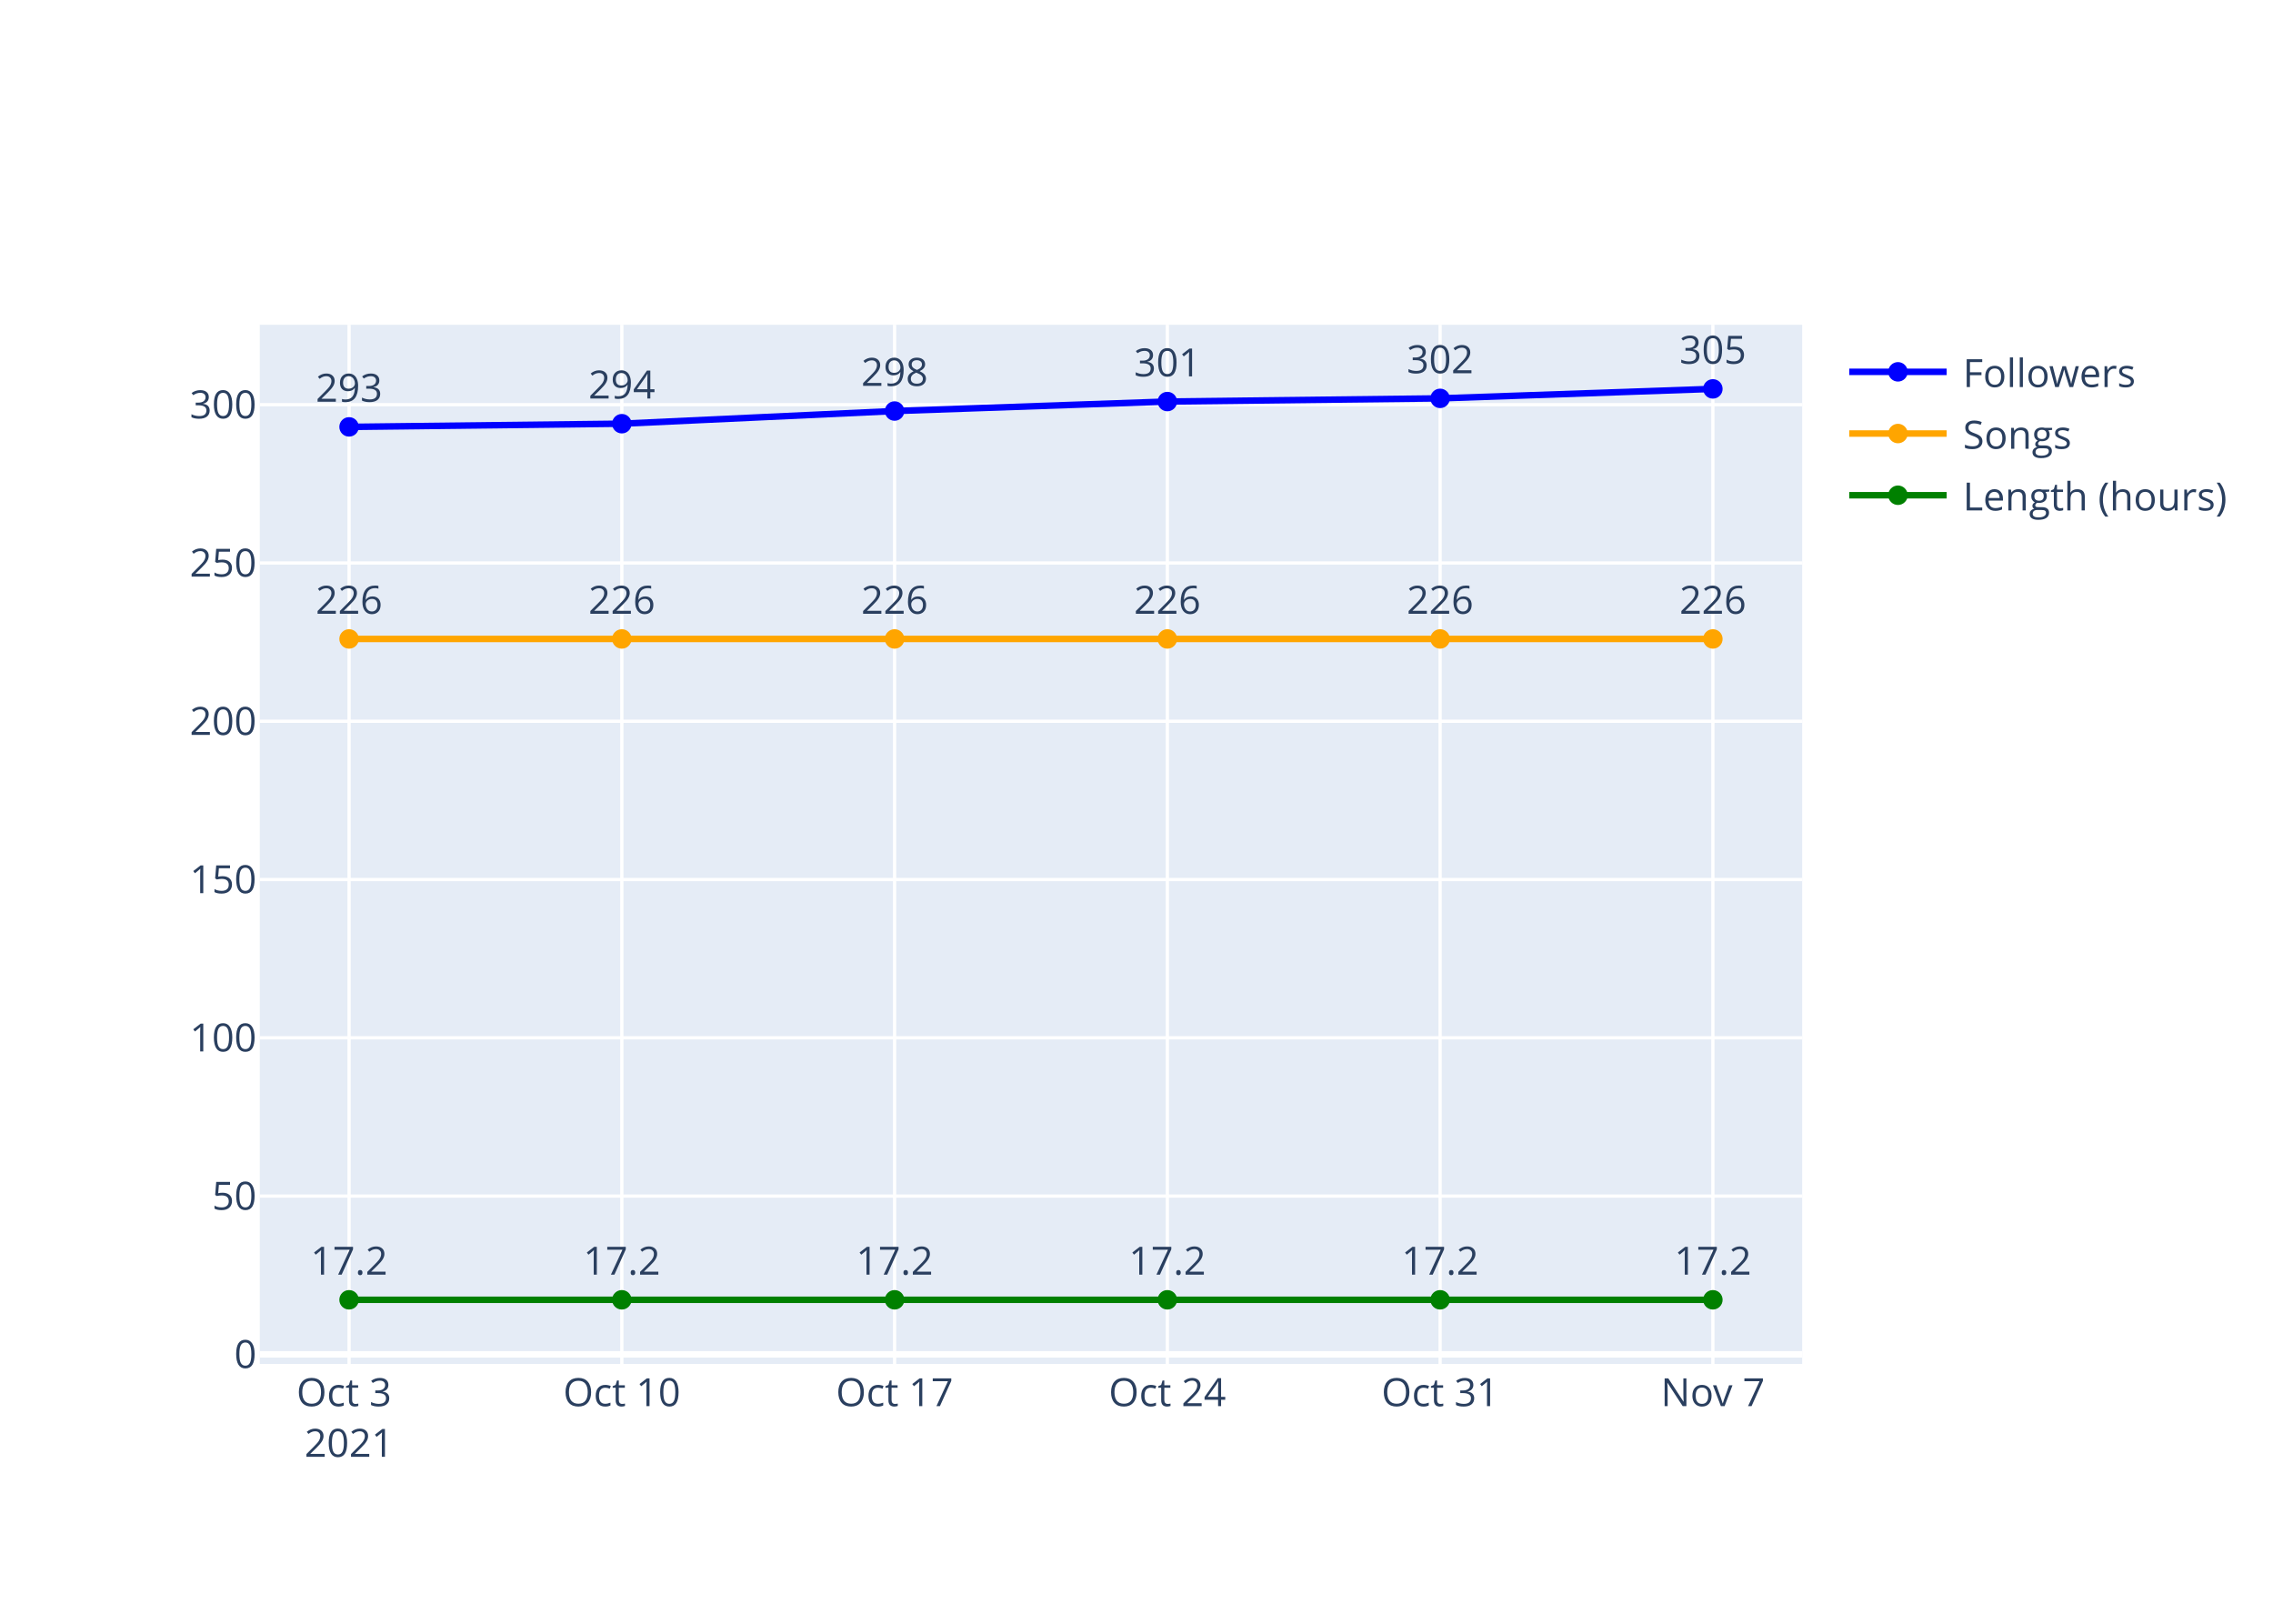
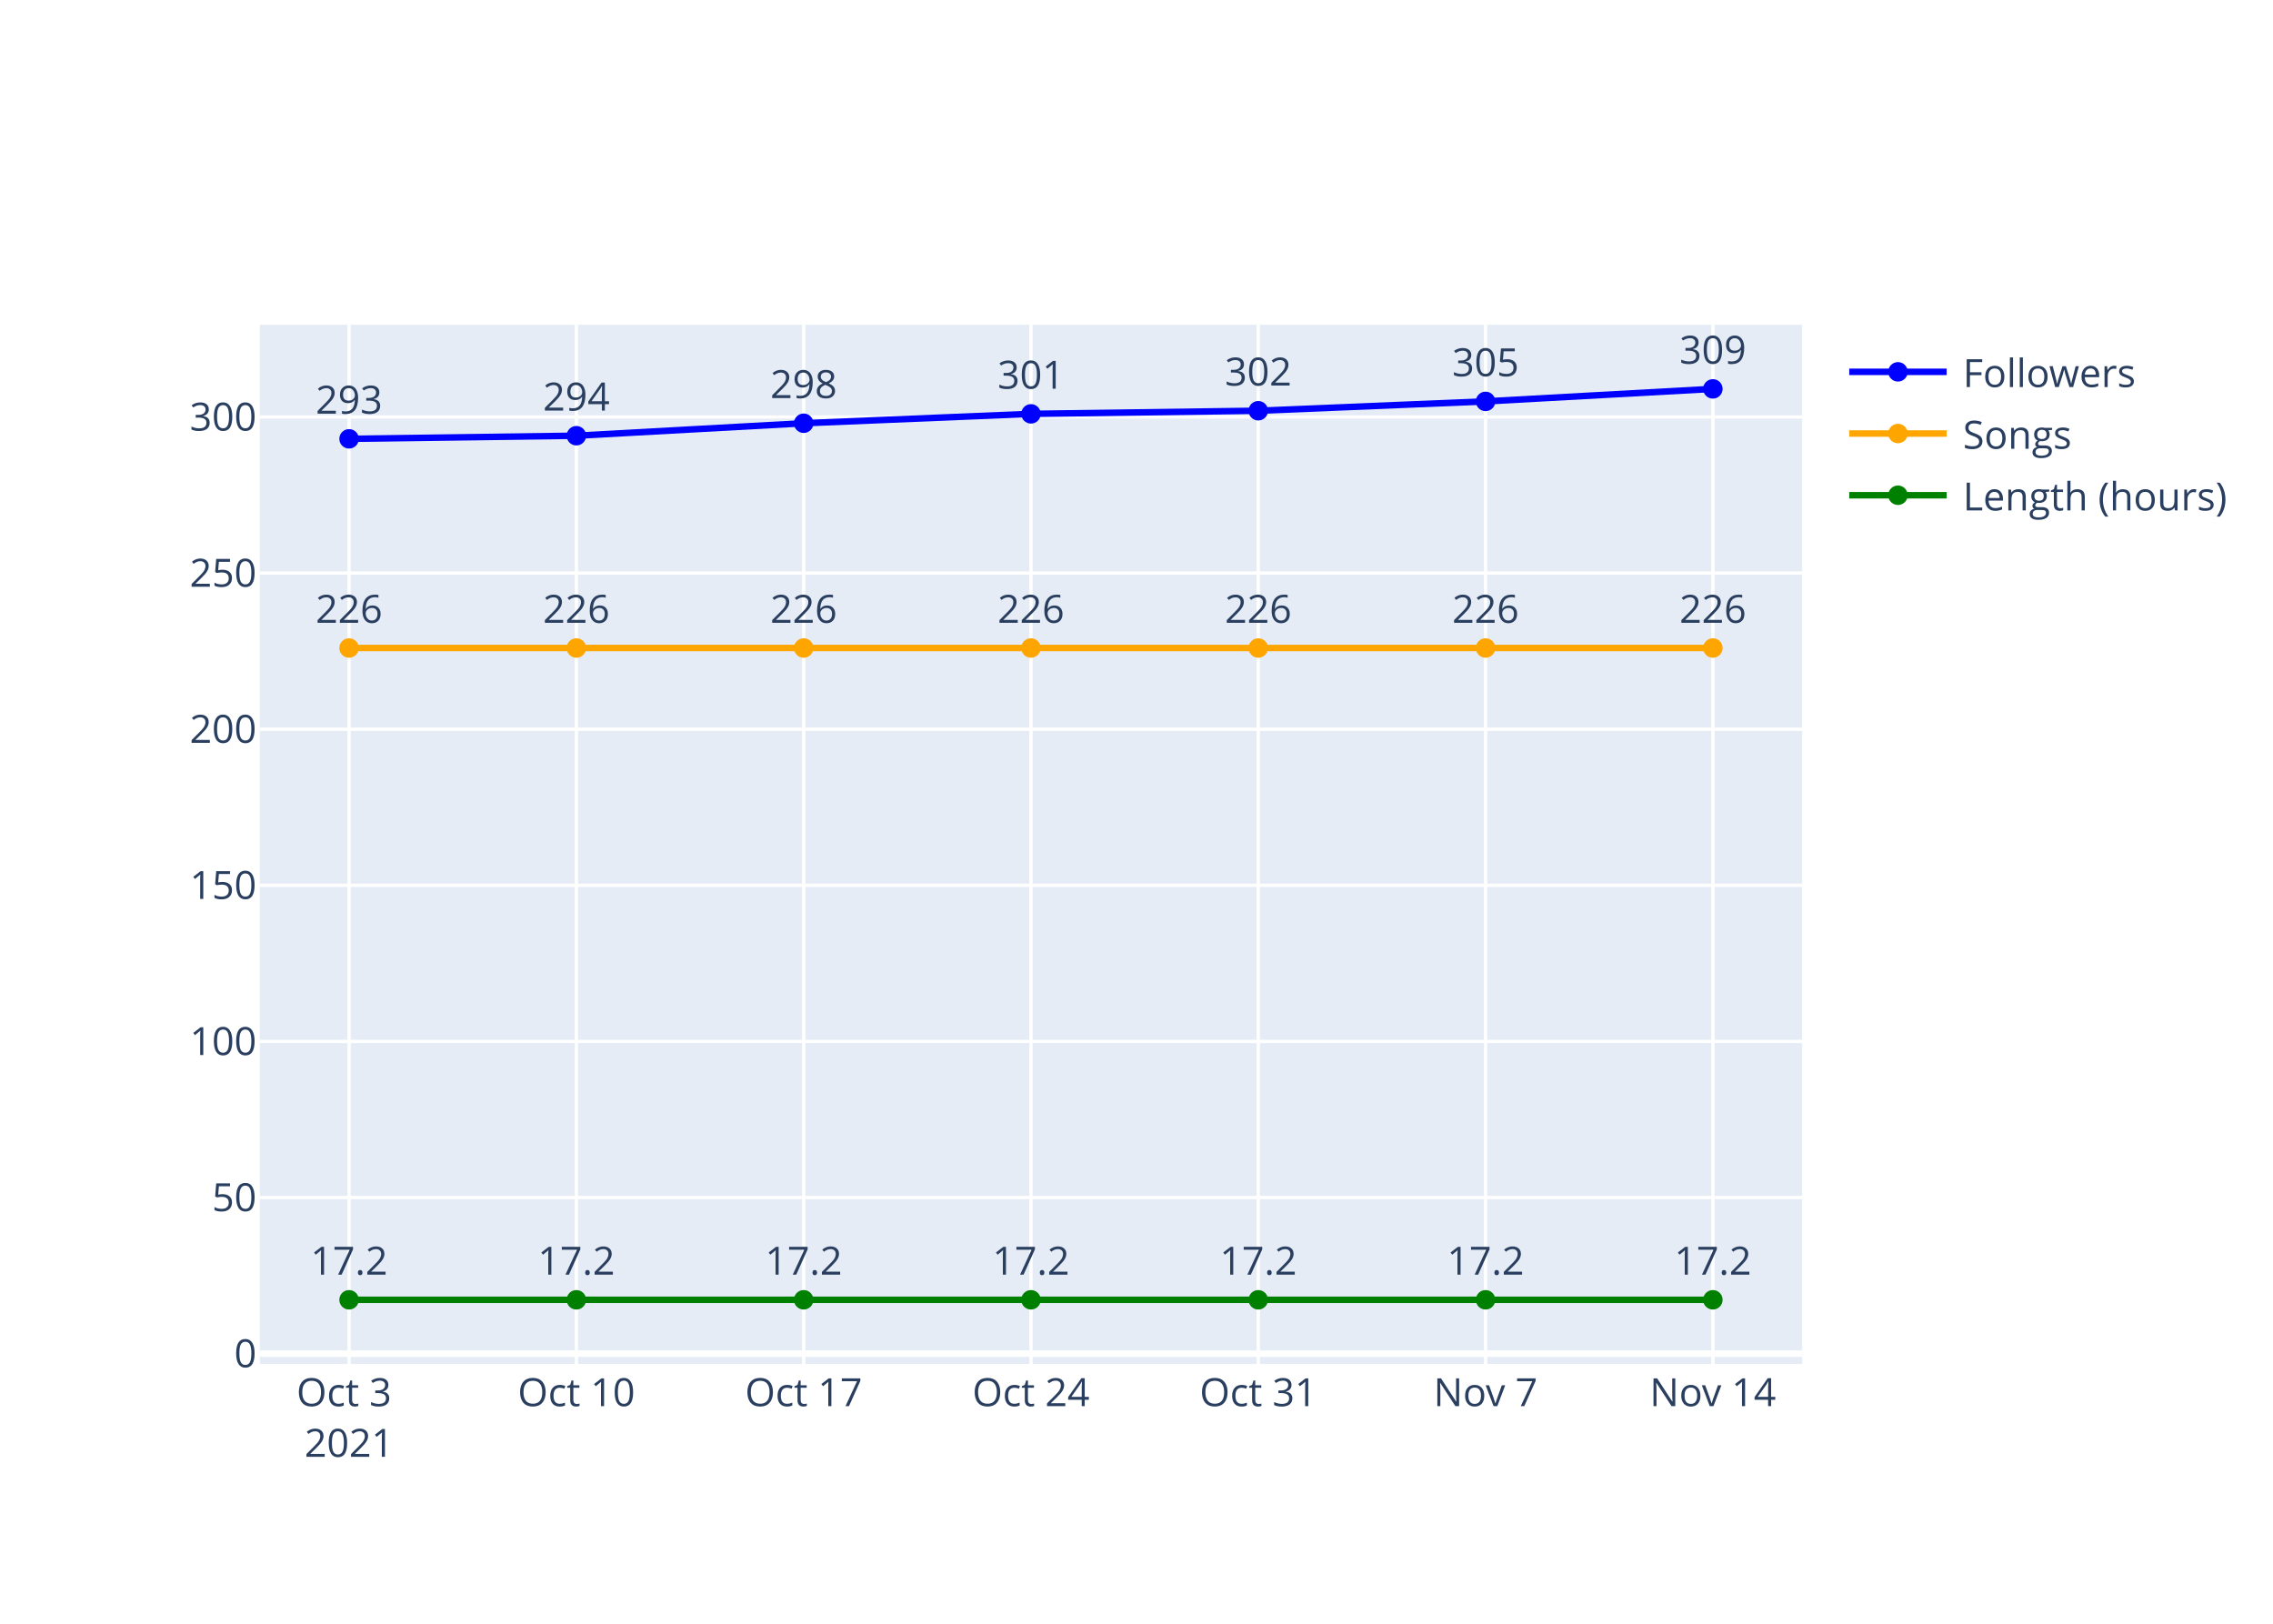
<svg xmlns="http://www.w3.org/2000/svg" class="main-svg" width="700" height="500" style="" viewBox="0 0 700 500">
  <rect x="0" y="0" width="700" height="500" style="fill: rgb(255, 255, 255); fill-opacity: 1;" />
-   <defs id="defs-e2731c">
+   <defs id="defs-fd4bab">
    <g class="clips">
-       <clipPath id="clipe2731cxyplot" class="plotclip">
+       <clipPath id="clipfd4babxyplot" class="plotclip">
        <rect width="475" height="320" />
      </clipPath>
-       <clipPath class="axesclip" id="clipe2731cx">
+       <clipPath class="axesclip" id="clipfd4babx">
        <rect x="80" y="0" width="475" height="500" />
      </clipPath>
-       <clipPath class="axesclip" id="clipe2731cy">
+       <clipPath class="axesclip" id="clipfd4baby">
        <rect x="0" y="100" width="700" height="320" />
      </clipPath>
-       <clipPath class="axesclip" id="clipe2731cxy">
+       <clipPath class="axesclip" id="clipfd4babxy">
        <rect x="80" y="100" width="475" height="320" />
      </clipPath>
    </g>
    <g class="gradients" />
    <g class="patterns" />
  </defs>
  <g class="bglayer">
    <rect class="bg" x="80" y="100" width="475" height="320" style="fill: rgb(229, 236, 246); fill-opacity: 1; stroke-width: 0;" />
  </g>
  <g class="layer-below">
    <g class="imagelayer" />
    <g class="shapelayer" />
  </g>
  <g class="cartesianlayer">
    <g class="subplot xy">
      <g class="layer-subplot">
        <g class="shapelayer" />
        <g class="imagelayer" />
      </g>
      <g class="gridlayer">
        <g class="x">
          <path class="xgrid crisp" transform="translate(107.5,0)" d="M0,100v320" style="stroke: rgb(255, 255, 255); stroke-opacity: 1; stroke-width: 1px;" />
-           <path class="xgrid crisp" transform="translate(191.5,0)" d="M0,100v320" style="stroke: rgb(255, 255, 255); stroke-opacity: 1; stroke-width: 1px;" />
-           <path class="xgrid crisp" transform="translate(275.5,0)" d="M0,100v320" style="stroke: rgb(255, 255, 255); stroke-opacity: 1; stroke-width: 1px;" />
-           <path class="xgrid crisp" transform="translate(359.5,0)" d="M0,100v320" style="stroke: rgb(255, 255, 255); stroke-opacity: 1; stroke-width: 1px;" />
-           <path class="xgrid crisp" transform="translate(443.5,0)" d="M0,100v320" style="stroke: rgb(255, 255, 255); stroke-opacity: 1; stroke-width: 1px;" />
+           <path class="xgrid crisp" transform="translate(177.5,0)" d="M0,100v320" style="stroke: rgb(255, 255, 255); stroke-opacity: 1; stroke-width: 1px;" />
+           <path class="xgrid crisp" transform="translate(247.5,0)" d="M0,100v320" style="stroke: rgb(255, 255, 255); stroke-opacity: 1; stroke-width: 1px;" />
+           <path class="xgrid crisp" transform="translate(317.5,0)" d="M0,100v320" style="stroke: rgb(255, 255, 255); stroke-opacity: 1; stroke-width: 1px;" />
+           <path class="xgrid crisp" transform="translate(387.5,0)" d="M0,100v320" style="stroke: rgb(255, 255, 255); stroke-opacity: 1; stroke-width: 1px;" />
+           <path class="xgrid crisp" transform="translate(457.5,0)" d="M0,100v320" style="stroke: rgb(255, 255, 255); stroke-opacity: 1; stroke-width: 1px;" />
          <path class="xgrid crisp" transform="translate(527.5,0)" d="M0,100v320" style="stroke: rgb(255, 255, 255); stroke-opacity: 1; stroke-width: 1px;" />
        </g>
        <g class="y">
-           <path class="ygrid crisp" transform="translate(0,368.31)" d="M80,0h475" style="stroke: rgb(255, 255, 255); stroke-opacity: 1; stroke-width: 1px;" />
-           <path class="ygrid crisp" transform="translate(0,319.57)" d="M80,0h475" style="stroke: rgb(255, 255, 255); stroke-opacity: 1; stroke-width: 1px;" />
-           <path class="ygrid crisp" transform="translate(0,270.84)" d="M80,0h475" style="stroke: rgb(255, 255, 255); stroke-opacity: 1; stroke-width: 1px;" />
-           <path class="ygrid crisp" transform="translate(0,222.1)" d="M80,0h475" style="stroke: rgb(255, 255, 255); stroke-opacity: 1; stroke-width: 1px;" />
-           <path class="ygrid crisp" transform="translate(0,173.36)" d="M80,0h475" style="stroke: rgb(255, 255, 255); stroke-opacity: 1; stroke-width: 1px;" />
-           <path class="ygrid crisp" transform="translate(0,124.62)" d="M80,0h475" style="stroke: rgb(255, 255, 255); stroke-opacity: 1; stroke-width: 1px;" />
+           <path class="ygrid crisp" transform="translate(0,368.75)" d="M80,0h475" style="stroke: rgb(255, 255, 255); stroke-opacity: 1; stroke-width: 1px;" />
+           <path class="ygrid crisp" transform="translate(0,320.68)" d="M80,0h475" style="stroke: rgb(255, 255, 255); stroke-opacity: 1; stroke-width: 1px;" />
+           <path class="ygrid crisp" transform="translate(0,272.61)" d="M80,0h475" style="stroke: rgb(255, 255, 255); stroke-opacity: 1; stroke-width: 1px;" />
+           <path class="ygrid crisp" transform="translate(0,224.54)" d="M80,0h475" style="stroke: rgb(255, 255, 255); stroke-opacity: 1; stroke-width: 1px;" />
+           <path class="ygrid crisp" transform="translate(0,176.47)" d="M80,0h475" style="stroke: rgb(255, 255, 255); stroke-opacity: 1; stroke-width: 1px;" />
+           <path class="ygrid crisp" transform="translate(0,128.4)" d="M80,0h475" style="stroke: rgb(255, 255, 255); stroke-opacity: 1; stroke-width: 1px;" />
        </g>
      </g>
      <g class="zerolinelayer">
-         <path class="yzl zl crisp" transform="translate(0,417.05)" d="M80,0h475" style="stroke: rgb(255, 255, 255); stroke-opacity: 1; stroke-width: 2px;" />
+         <path class="yzl zl crisp" transform="translate(0,416.82)" d="M80,0h475" style="stroke: rgb(255, 255, 255); stroke-opacity: 1; stroke-width: 2px;" />
      </g>
      <path class="xlines-below" />
      <path class="ylines-below" />
      <g class="overlines-below" />
      <g class="xaxislayer-below" />
      <g class="yaxislayer-below" />
      <g class="overaxes-below" />
-       <g class="plot" transform="translate(80,100)" clip-path="url(#clipe2731cxyplot)">
+       <g class="plot" transform="translate(80,100)" clip-path="url(#clipfd4babxyplot)">
        <g class="scatterlayer mlayer">
-           <g class="trace scatter tracef70f42" style="stroke-miterlimit: 2; opacity: 1;">
+           <g class="trace scatter trace3082fa" style="stroke-miterlimit: 2; opacity: 1;">
            <g class="fills" />
            <g class="errorbars" />
            <g class="lines">
-               <path class="js-line" d="M27.5,31.45L111.5,30.47L195.5,26.57L279.5,23.65L363.5,22.67L447.5,19.75" style="vector-effect: non-scaling-stroke; fill: none; stroke: rgb(0, 0, 255); stroke-opacity: 1; stroke-width: 2px; opacity: 1;" />
+               <path class="js-line" d="M27.5,35.13L97.5,34.17L167.5,30.33L237.5,27.44L307.5,26.48L377.5,23.6L447.5,19.75" style="vector-effect: non-scaling-stroke; fill: none; stroke: rgb(0, 0, 255); stroke-opacity: 1; stroke-width: 2px; opacity: 1;" />
            </g>
            <g class="points">
-               <path class="point" transform="translate(27.5,31.45)" d="M3,0A3,3 0 1,1 0,-3A3,3 0 0,1 3,0Z" style="opacity: 1; stroke-width: 0px; fill: rgb(0, 0, 255); fill-opacity: 1;" />
-               <path class="point" transform="translate(111.5,30.47)" d="M3,0A3,3 0 1,1 0,-3A3,3 0 0,1 3,0Z" style="opacity: 1; stroke-width: 0px; fill: rgb(0, 0, 255); fill-opacity: 1;" />
-               <path class="point" transform="translate(195.5,26.57)" d="M3,0A3,3 0 1,1 0,-3A3,3 0 0,1 3,0Z" style="opacity: 1; stroke-width: 0px; fill: rgb(0, 0, 255); fill-opacity: 1;" />
-               <path class="point" transform="translate(279.5,23.65)" d="M3,0A3,3 0 1,1 0,-3A3,3 0 0,1 3,0Z" style="opacity: 1; stroke-width: 0px; fill: rgb(0, 0, 255); fill-opacity: 1;" />
-               <path class="point" transform="translate(363.5,22.67)" d="M3,0A3,3 0 1,1 0,-3A3,3 0 0,1 3,0Z" style="opacity: 1; stroke-width: 0px; fill: rgb(0, 0, 255); fill-opacity: 1;" />
+               <path class="point" transform="translate(27.5,35.13)" d="M3,0A3,3 0 1,1 0,-3A3,3 0 0,1 3,0Z" style="opacity: 1; stroke-width: 0px; fill: rgb(0, 0, 255); fill-opacity: 1;" />
+               <path class="point" transform="translate(97.5,34.17)" d="M3,0A3,3 0 1,1 0,-3A3,3 0 0,1 3,0Z" style="opacity: 1; stroke-width: 0px; fill: rgb(0, 0, 255); fill-opacity: 1;" />
+               <path class="point" transform="translate(167.5,30.33)" d="M3,0A3,3 0 1,1 0,-3A3,3 0 0,1 3,0Z" style="opacity: 1; stroke-width: 0px; fill: rgb(0, 0, 255); fill-opacity: 1;" />
+               <path class="point" transform="translate(237.5,27.44)" d="M3,0A3,3 0 1,1 0,-3A3,3 0 0,1 3,0Z" style="opacity: 1; stroke-width: 0px; fill: rgb(0, 0, 255); fill-opacity: 1;" />
+               <path class="point" transform="translate(307.5,26.48)" d="M3,0A3,3 0 1,1 0,-3A3,3 0 0,1 3,0Z" style="opacity: 1; stroke-width: 0px; fill: rgb(0, 0, 255); fill-opacity: 1;" />
+               <path class="point" transform="translate(377.5,23.6)" d="M3,0A3,3 0 1,1 0,-3A3,3 0 0,1 3,0Z" style="opacity: 1; stroke-width: 0px; fill: rgb(0, 0, 255); fill-opacity: 1;" />
              <path class="point" transform="translate(447.5,19.75)" d="M3,0A3,3 0 1,1 0,-3A3,3 0 0,1 3,0Z" style="opacity: 1; stroke-width: 0px; fill: rgb(0, 0, 255); fill-opacity: 1;" />
            </g>
            <g class="text">
              <g class="textpoint" transform="translate(0,-7.75)">
-                 <text x="27.5" y="31.45" text-anchor="middle" style="font-family: 'Open Sans', verdana, arial, sans-serif; font-size: 12px; fill: rgb(42, 63, 95); fill-opacity: 1; white-space: pre;">293</text>
-               </g>
-               <g class="textpoint" transform="translate(0,-7.75)">
-                 <text x="111.5" y="30.47" text-anchor="middle" style="font-family: 'Open Sans', verdana, arial, sans-serif; font-size: 12px; fill: rgb(42, 63, 95); fill-opacity: 1; white-space: pre;">294</text>
-               </g>
-               <g class="textpoint" transform="translate(0,-7.75)">
-                 <text x="195.5" y="26.57" text-anchor="middle" style="font-family: 'Open Sans', verdana, arial, sans-serif; font-size: 12px; fill: rgb(42, 63, 95); fill-opacity: 1; white-space: pre;">298</text>
-               </g>
-               <g class="textpoint" transform="translate(0,-7.75)">
-                 <text x="279.5" y="23.65" text-anchor="middle" style="font-family: 'Open Sans', verdana, arial, sans-serif; font-size: 12px; fill: rgb(42, 63, 95); fill-opacity: 1; white-space: pre;">301</text>
-               </g>
-               <g class="textpoint" transform="translate(0,-7.75)">
-                 <text x="363.5" y="22.67" text-anchor="middle" style="font-family: 'Open Sans', verdana, arial, sans-serif; font-size: 12px; fill: rgb(42, 63, 95); fill-opacity: 1; white-space: pre;">302</text>
-               </g>
-               <g class="textpoint" transform="translate(0,-7.75)">
-                 <text x="447.5" y="19.75" text-anchor="middle" style="font-family: 'Open Sans', verdana, arial, sans-serif; font-size: 12px; fill: rgb(42, 63, 95); fill-opacity: 1; white-space: pre;">305</text>
-               </g>
-             </g>
-           </g>
-           <g class="trace scatter trace616b35" style="stroke-miterlimit: 2; opacity: 1;">
+                 <text x="27.5" y="35.13" text-anchor="middle" style="font-family: 'Open Sans', verdana, arial, sans-serif; font-size: 12px; fill: rgb(42, 63, 95); fill-opacity: 1; white-space: pre;">293</text>
+               </g>
+               <g class="textpoint" transform="translate(0,-7.75)">
+                 <text x="97.5" y="34.17" text-anchor="middle" style="font-family: 'Open Sans', verdana, arial, sans-serif; font-size: 12px; fill: rgb(42, 63, 95); fill-opacity: 1; white-space: pre;">294</text>
+               </g>
+               <g class="textpoint" transform="translate(0,-7.75)">
+                 <text x="167.5" y="30.33" text-anchor="middle" style="font-family: 'Open Sans', verdana, arial, sans-serif; font-size: 12px; fill: rgb(42, 63, 95); fill-opacity: 1; white-space: pre;">298</text>
+               </g>
+               <g class="textpoint" transform="translate(0,-7.75)">
+                 <text x="237.5" y="27.44" text-anchor="middle" style="font-family: 'Open Sans', verdana, arial, sans-serif; font-size: 12px; fill: rgb(42, 63, 95); fill-opacity: 1; white-space: pre;">301</text>
+               </g>
+               <g class="textpoint" transform="translate(0,-7.75)">
+                 <text x="307.5" y="26.48" text-anchor="middle" style="font-family: 'Open Sans', verdana, arial, sans-serif; font-size: 12px; fill: rgb(42, 63, 95); fill-opacity: 1; white-space: pre;">302</text>
+               </g>
+               <g class="textpoint" transform="translate(0,-7.75)">
+                 <text x="377.5" y="23.6" text-anchor="middle" style="font-family: 'Open Sans', verdana, arial, sans-serif; font-size: 12px; fill: rgb(42, 63, 95); fill-opacity: 1; white-space: pre;">305</text>
+               </g>
+               <g class="textpoint" transform="translate(0,-7.75)">
+                 <text x="447.5" y="19.75" text-anchor="middle" style="font-family: 'Open Sans', verdana, arial, sans-serif; font-size: 12px; fill: rgb(42, 63, 95); fill-opacity: 1; white-space: pre;">309</text>
+               </g>
+             </g>
+           </g>
+           <g class="trace scatter trace157799" style="stroke-miterlimit: 2; opacity: 1;">
            <g class="fills" />
            <g class="errorbars" />
            <g class="lines">
-               <path class="js-line" d="M27.5,96.75L447.5,96.75" style="vector-effect: non-scaling-stroke; fill: none; stroke: rgb(255, 165, 0); stroke-opacity: 1; stroke-width: 2px; opacity: 1;" />
+               <path class="js-line" d="M27.5,99.54L447.5,99.54" style="vector-effect: non-scaling-stroke; fill: none; stroke: rgb(255, 165, 0); stroke-opacity: 1; stroke-width: 2px; opacity: 1;" />
            </g>
            <g class="points">
-               <path class="point" transform="translate(27.5,96.75)" d="M3,0A3,3 0 1,1 0,-3A3,3 0 0,1 3,0Z" style="opacity: 1; stroke-width: 0px; fill: rgb(255, 165, 0); fill-opacity: 1;" />
-               <path class="point" transform="translate(111.5,96.75)" d="M3,0A3,3 0 1,1 0,-3A3,3 0 0,1 3,0Z" style="opacity: 1; stroke-width: 0px; fill: rgb(255, 165, 0); fill-opacity: 1;" />
-               <path class="point" transform="translate(195.5,96.75)" d="M3,0A3,3 0 1,1 0,-3A3,3 0 0,1 3,0Z" style="opacity: 1; stroke-width: 0px; fill: rgb(255, 165, 0); fill-opacity: 1;" />
-               <path class="point" transform="translate(279.5,96.75)" d="M3,0A3,3 0 1,1 0,-3A3,3 0 0,1 3,0Z" style="opacity: 1; stroke-width: 0px; fill: rgb(255, 165, 0); fill-opacity: 1;" />
-               <path class="point" transform="translate(363.5,96.75)" d="M3,0A3,3 0 1,1 0,-3A3,3 0 0,1 3,0Z" style="opacity: 1; stroke-width: 0px; fill: rgb(255, 165, 0); fill-opacity: 1;" />
-               <path class="point" transform="translate(447.5,96.75)" d="M3,0A3,3 0 1,1 0,-3A3,3 0 0,1 3,0Z" style="opacity: 1; stroke-width: 0px; fill: rgb(255, 165, 0); fill-opacity: 1;" />
+               <path class="point" transform="translate(27.5,99.54)" d="M3,0A3,3 0 1,1 0,-3A3,3 0 0,1 3,0Z" style="opacity: 1; stroke-width: 0px; fill: rgb(255, 165, 0); fill-opacity: 1;" />
+               <path class="point" transform="translate(97.5,99.54)" d="M3,0A3,3 0 1,1 0,-3A3,3 0 0,1 3,0Z" style="opacity: 1; stroke-width: 0px; fill: rgb(255, 165, 0); fill-opacity: 1;" />
+               <path class="point" transform="translate(167.5,99.54)" d="M3,0A3,3 0 1,1 0,-3A3,3 0 0,1 3,0Z" style="opacity: 1; stroke-width: 0px; fill: rgb(255, 165, 0); fill-opacity: 1;" />
+               <path class="point" transform="translate(237.5,99.54)" d="M3,0A3,3 0 1,1 0,-3A3,3 0 0,1 3,0Z" style="opacity: 1; stroke-width: 0px; fill: rgb(255, 165, 0); fill-opacity: 1;" />
+               <path class="point" transform="translate(307.5,99.54)" d="M3,0A3,3 0 1,1 0,-3A3,3 0 0,1 3,0Z" style="opacity: 1; stroke-width: 0px; fill: rgb(255, 165, 0); fill-opacity: 1;" />
+               <path class="point" transform="translate(377.5,99.54)" d="M3,0A3,3 0 1,1 0,-3A3,3 0 0,1 3,0Z" style="opacity: 1; stroke-width: 0px; fill: rgb(255, 165, 0); fill-opacity: 1;" />
+               <path class="point" transform="translate(447.5,99.54)" d="M3,0A3,3 0 1,1 0,-3A3,3 0 0,1 3,0Z" style="opacity: 1; stroke-width: 0px; fill: rgb(255, 165, 0); fill-opacity: 1;" />
            </g>
            <g class="text">
              <g class="textpoint" transform="translate(0,-7.75)">
-                 <text x="27.5" y="96.75" text-anchor="middle" style="font-family: 'Open Sans', verdana, arial, sans-serif; font-size: 12px; fill: rgb(42, 63, 95); fill-opacity: 1; white-space: pre;">226</text>
-               </g>
-               <g class="textpoint" transform="translate(0,-7.75)">
-                 <text x="111.5" y="96.75" text-anchor="middle" style="font-family: 'Open Sans', verdana, arial, sans-serif; font-size: 12px; fill: rgb(42, 63, 95); fill-opacity: 1; white-space: pre;">226</text>
-               </g>
-               <g class="textpoint" transform="translate(0,-7.75)">
-                 <text x="195.5" y="96.75" text-anchor="middle" style="font-family: 'Open Sans', verdana, arial, sans-serif; font-size: 12px; fill: rgb(42, 63, 95); fill-opacity: 1; white-space: pre;">226</text>
-               </g>
-               <g class="textpoint" transform="translate(0,-7.75)">
-                 <text x="279.5" y="96.75" text-anchor="middle" style="font-family: 'Open Sans', verdana, arial, sans-serif; font-size: 12px; fill: rgb(42, 63, 95); fill-opacity: 1; white-space: pre;">226</text>
-               </g>
-               <g class="textpoint" transform="translate(0,-7.75)">
-                 <text x="363.5" y="96.75" text-anchor="middle" style="font-family: 'Open Sans', verdana, arial, sans-serif; font-size: 12px; fill: rgb(42, 63, 95); fill-opacity: 1; white-space: pre;">226</text>
-               </g>
-               <g class="textpoint" transform="translate(0,-7.75)">
-                 <text x="447.5" y="96.75" text-anchor="middle" style="font-family: 'Open Sans', verdana, arial, sans-serif; font-size: 12px; fill: rgb(42, 63, 95); fill-opacity: 1; white-space: pre;">226</text>
-               </g>
-             </g>
-           </g>
-           <g class="trace scatter trace49b85c" style="stroke-miterlimit: 2; opacity: 1;">
+                 <text x="27.5" y="99.54" text-anchor="middle" style="font-family: 'Open Sans', verdana, arial, sans-serif; font-size: 12px; fill: rgb(42, 63, 95); fill-opacity: 1; white-space: pre;">226</text>
+               </g>
+               <g class="textpoint" transform="translate(0,-7.75)">
+                 <text x="97.5" y="99.54" text-anchor="middle" style="font-family: 'Open Sans', verdana, arial, sans-serif; font-size: 12px; fill: rgb(42, 63, 95); fill-opacity: 1; white-space: pre;">226</text>
+               </g>
+               <g class="textpoint" transform="translate(0,-7.75)">
+                 <text x="167.5" y="99.54" text-anchor="middle" style="font-family: 'Open Sans', verdana, arial, sans-serif; font-size: 12px; fill: rgb(42, 63, 95); fill-opacity: 1; white-space: pre;">226</text>
+               </g>
+               <g class="textpoint" transform="translate(0,-7.75)">
+                 <text x="237.5" y="99.54" text-anchor="middle" style="font-family: 'Open Sans', verdana, arial, sans-serif; font-size: 12px; fill: rgb(42, 63, 95); fill-opacity: 1; white-space: pre;">226</text>
+               </g>
+               <g class="textpoint" transform="translate(0,-7.75)">
+                 <text x="307.5" y="99.54" text-anchor="middle" style="font-family: 'Open Sans', verdana, arial, sans-serif; font-size: 12px; fill: rgb(42, 63, 95); fill-opacity: 1; white-space: pre;">226</text>
+               </g>
+               <g class="textpoint" transform="translate(0,-7.75)">
+                 <text x="377.5" y="99.54" text-anchor="middle" style="font-family: 'Open Sans', verdana, arial, sans-serif; font-size: 12px; fill: rgb(42, 63, 95); fill-opacity: 1; white-space: pre;">226</text>
+               </g>
+               <g class="textpoint" transform="translate(0,-7.75)">
+                 <text x="447.5" y="99.54" text-anchor="middle" style="font-family: 'Open Sans', verdana, arial, sans-serif; font-size: 12px; fill: rgb(42, 63, 95); fill-opacity: 1; white-space: pre;">226</text>
+               </g>
+             </g>
+           </g>
+           <g class="trace scatter trace653c30" style="stroke-miterlimit: 2; opacity: 1;">
            <g class="fills" />
            <g class="errorbars" />
            <g class="lines">
              <path class="js-line" d="M27.5,300.25L447.5,300.25" style="vector-effect: non-scaling-stroke; fill: none; stroke: rgb(0, 128, 0); stroke-opacity: 1; stroke-width: 2px; opacity: 1;" />
            </g>
            <g class="points">
              <path class="point" transform="translate(27.5,300.25)" d="M3,0A3,3 0 1,1 0,-3A3,3 0 0,1 3,0Z" style="opacity: 1; stroke-width: 0px; fill: rgb(0, 128, 0); fill-opacity: 1;" />
-               <path class="point" transform="translate(111.5,300.25)" d="M3,0A3,3 0 1,1 0,-3A3,3 0 0,1 3,0Z" style="opacity: 1; stroke-width: 0px; fill: rgb(0, 128, 0); fill-opacity: 1;" />
-               <path class="point" transform="translate(195.5,300.25)" d="M3,0A3,3 0 1,1 0,-3A3,3 0 0,1 3,0Z" style="opacity: 1; stroke-width: 0px; fill: rgb(0, 128, 0); fill-opacity: 1;" />
-               <path class="point" transform="translate(279.5,300.25)" d="M3,0A3,3 0 1,1 0,-3A3,3 0 0,1 3,0Z" style="opacity: 1; stroke-width: 0px; fill: rgb(0, 128, 0); fill-opacity: 1;" />
-               <path class="point" transform="translate(363.5,300.25)" d="M3,0A3,3 0 1,1 0,-3A3,3 0 0,1 3,0Z" style="opacity: 1; stroke-width: 0px; fill: rgb(0, 128, 0); fill-opacity: 1;" />
+               <path class="point" transform="translate(97.5,300.25)" d="M3,0A3,3 0 1,1 0,-3A3,3 0 0,1 3,0Z" style="opacity: 1; stroke-width: 0px; fill: rgb(0, 128, 0); fill-opacity: 1;" />
+               <path class="point" transform="translate(167.5,300.25)" d="M3,0A3,3 0 1,1 0,-3A3,3 0 0,1 3,0Z" style="opacity: 1; stroke-width: 0px; fill: rgb(0, 128, 0); fill-opacity: 1;" />
+               <path class="point" transform="translate(237.5,300.25)" d="M3,0A3,3 0 1,1 0,-3A3,3 0 0,1 3,0Z" style="opacity: 1; stroke-width: 0px; fill: rgb(0, 128, 0); fill-opacity: 1;" />
+               <path class="point" transform="translate(307.5,300.25)" d="M3,0A3,3 0 1,1 0,-3A3,3 0 0,1 3,0Z" style="opacity: 1; stroke-width: 0px; fill: rgb(0, 128, 0); fill-opacity: 1;" />
+               <path class="point" transform="translate(377.5,300.25)" d="M3,0A3,3 0 1,1 0,-3A3,3 0 0,1 3,0Z" style="opacity: 1; stroke-width: 0px; fill: rgb(0, 128, 0); fill-opacity: 1;" />
              <path class="point" transform="translate(447.5,300.25)" d="M3,0A3,3 0 1,1 0,-3A3,3 0 0,1 3,0Z" style="opacity: 1; stroke-width: 0px; fill: rgb(0, 128, 0); fill-opacity: 1;" />
            </g>
            <g class="text">
              <g class="textpoint" transform="translate(0,-7.75)">
                <text x="27.5" y="300.25" text-anchor="middle" style="font-family: 'Open Sans', verdana, arial, sans-serif; font-size: 12px; fill: rgb(42, 63, 95); fill-opacity: 1; white-space: pre;">17.2</text>
              </g>
              <g class="textpoint" transform="translate(0,-7.75)">
-                 <text x="111.5" y="300.25" text-anchor="middle" style="font-family: 'Open Sans', verdana, arial, sans-serif; font-size: 12px; fill: rgb(42, 63, 95); fill-opacity: 1; white-space: pre;">17.2</text>
-               </g>
-               <g class="textpoint" transform="translate(0,-7.75)">
-                 <text x="195.5" y="300.25" text-anchor="middle" style="font-family: 'Open Sans', verdana, arial, sans-serif; font-size: 12px; fill: rgb(42, 63, 95); fill-opacity: 1; white-space: pre;">17.2</text>
-               </g>
-               <g class="textpoint" transform="translate(0,-7.75)">
-                 <text x="279.5" y="300.25" text-anchor="middle" style="font-family: 'Open Sans', verdana, arial, sans-serif; font-size: 12px; fill: rgb(42, 63, 95); fill-opacity: 1; white-space: pre;">17.2</text>
-               </g>
-               <g class="textpoint" transform="translate(0,-7.75)">
-                 <text x="363.5" y="300.25" text-anchor="middle" style="font-family: 'Open Sans', verdana, arial, sans-serif; font-size: 12px; fill: rgb(42, 63, 95); fill-opacity: 1; white-space: pre;">17.2</text>
+                 <text x="97.5" y="300.25" text-anchor="middle" style="font-family: 'Open Sans', verdana, arial, sans-serif; font-size: 12px; fill: rgb(42, 63, 95); fill-opacity: 1; white-space: pre;">17.2</text>
+               </g>
+               <g class="textpoint" transform="translate(0,-7.75)">
+                 <text x="167.5" y="300.25" text-anchor="middle" style="font-family: 'Open Sans', verdana, arial, sans-serif; font-size: 12px; fill: rgb(42, 63, 95); fill-opacity: 1; white-space: pre;">17.2</text>
+               </g>
+               <g class="textpoint" transform="translate(0,-7.75)">
+                 <text x="237.5" y="300.25" text-anchor="middle" style="font-family: 'Open Sans', verdana, arial, sans-serif; font-size: 12px; fill: rgb(42, 63, 95); fill-opacity: 1; white-space: pre;">17.2</text>
+               </g>
+               <g class="textpoint" transform="translate(0,-7.75)">
+                 <text x="307.5" y="300.25" text-anchor="middle" style="font-family: 'Open Sans', verdana, arial, sans-serif; font-size: 12px; fill: rgb(42, 63, 95); fill-opacity: 1; white-space: pre;">17.2</text>
+               </g>
+               <g class="textpoint" transform="translate(0,-7.75)">
+                 <text x="377.5" y="300.25" text-anchor="middle" style="font-family: 'Open Sans', verdana, arial, sans-serif; font-size: 12px; fill: rgb(42, 63, 95); fill-opacity: 1; white-space: pre;">17.2</text>
              </g>
              <g class="textpoint" transform="translate(0,-7.75)">
                <text x="447.5" y="300.25" text-anchor="middle" style="font-family: 'Open Sans', verdana, arial, sans-serif; font-size: 12px; fill: rgb(42, 63, 95); fill-opacity: 1; white-space: pre;">17.2</text>
              </g>
            </g>
          </g>
        </g>
      </g>
      <g class="overplot" />
      <path class="xlines-above crisp" d="M0,0" style="fill: none;" />
      <path class="ylines-above crisp" d="M0,0" style="fill: none;" />
      <g class="overlines-above" />
      <g class="xaxislayer-above">
        <g class="xtick">
          <text text-anchor="middle" x="0" y="433" transform="translate(107.5,0)" style="font-family: 'Open Sans', verdana, arial, sans-serif; font-size: 12px; fill: rgb(42, 63, 95); fill-opacity: 1; white-space: pre; opacity: 1;">
            <tspan class="line" dy="0em" x="0" y="433">Oct 3</tspan>
            <tspan class="line" dy="1.3em" x="0" y="433">2021</tspan>
          </text>
        </g>
        <g class="xtick">
-           <text text-anchor="middle" x="0" y="433" style="font-family: 'Open Sans', verdana, arial, sans-serif; font-size: 12px; fill: rgb(42, 63, 95); fill-opacity: 1; white-space: pre; opacity: 1;" transform="translate(191.5,0)">Oct 10</text>
-         </g>
-         <g class="xtick">
-           <text text-anchor="middle" x="0" y="433" style="font-family: 'Open Sans', verdana, arial, sans-serif; font-size: 12px; fill: rgb(42, 63, 95); fill-opacity: 1; white-space: pre; opacity: 1;" transform="translate(275.5,0)">Oct 17</text>
-         </g>
-         <g class="xtick">
-           <text text-anchor="middle" x="0" y="433" style="font-family: 'Open Sans', verdana, arial, sans-serif; font-size: 12px; fill: rgb(42, 63, 95); fill-opacity: 1; white-space: pre; opacity: 1;" transform="translate(359.5,0)">Oct 24</text>
-         </g>
-         <g class="xtick">
-           <text text-anchor="middle" x="0" y="433" style="font-family: 'Open Sans', verdana, arial, sans-serif; font-size: 12px; fill: rgb(42, 63, 95); fill-opacity: 1; white-space: pre; opacity: 1;" transform="translate(443.5,0)">Oct 31</text>
-         </g>
-         <g class="xtick">
-           <text text-anchor="middle" x="0" y="433" style="font-family: 'Open Sans', verdana, arial, sans-serif; font-size: 12px; fill: rgb(42, 63, 95); fill-opacity: 1; white-space: pre; opacity: 1;" transform="translate(527.5,0)">Nov 7</text>
+           <text text-anchor="middle" x="0" y="433" style="font-family: 'Open Sans', verdana, arial, sans-serif; font-size: 12px; fill: rgb(42, 63, 95); fill-opacity: 1; white-space: pre; opacity: 1;" transform="translate(177.5,0)">Oct 10</text>
+         </g>
+         <g class="xtick">
+           <text text-anchor="middle" x="0" y="433" style="font-family: 'Open Sans', verdana, arial, sans-serif; font-size: 12px; fill: rgb(42, 63, 95); fill-opacity: 1; white-space: pre; opacity: 1;" transform="translate(247.5,0)">Oct 17</text>
+         </g>
+         <g class="xtick">
+           <text text-anchor="middle" x="0" y="433" style="font-family: 'Open Sans', verdana, arial, sans-serif; font-size: 12px; fill: rgb(42, 63, 95); fill-opacity: 1; white-space: pre; opacity: 1;" transform="translate(317.5,0)">Oct 24</text>
+         </g>
+         <g class="xtick">
+           <text text-anchor="middle" x="0" y="433" style="font-family: 'Open Sans', verdana, arial, sans-serif; font-size: 12px; fill: rgb(42, 63, 95); fill-opacity: 1; white-space: pre; opacity: 1;" transform="translate(387.5,0)">Oct 31</text>
+         </g>
+         <g class="xtick">
+           <text text-anchor="middle" x="0" y="433" style="font-family: 'Open Sans', verdana, arial, sans-serif; font-size: 12px; fill: rgb(42, 63, 95); fill-opacity: 1; white-space: pre; opacity: 1;" transform="translate(457.5,0)">Nov 7</text>
+         </g>
+         <g class="xtick">
+           <text text-anchor="middle" x="0" y="433" style="font-family: 'Open Sans', verdana, arial, sans-serif; font-size: 12px; fill: rgb(42, 63, 95); fill-opacity: 1; white-space: pre; opacity: 1;" transform="translate(527.5,0)">Nov 14</text>
        </g>
      </g>
      <g class="yaxislayer-above">
        <g class="ytick">
-           <text text-anchor="end" x="79" y="4.2" transform="translate(0,417.05)" style="font-family: 'Open Sans', verdana, arial, sans-serif; font-size: 12px; fill: rgb(42, 63, 95); fill-opacity: 1; white-space: pre; opacity: 1;">0</text>
-         </g>
-         <g class="ytick">
-           <text text-anchor="end" x="79" y="4.2" style="font-family: 'Open Sans', verdana, arial, sans-serif; font-size: 12px; fill: rgb(42, 63, 95); fill-opacity: 1; white-space: pre; opacity: 1;" transform="translate(0,368.31)">50</text>
-         </g>
-         <g class="ytick">
-           <text text-anchor="end" x="79" y="4.2" style="font-family: 'Open Sans', verdana, arial, sans-serif; font-size: 12px; fill: rgb(42, 63, 95); fill-opacity: 1; white-space: pre; opacity: 1;" transform="translate(0,319.57)">100</text>
-         </g>
-         <g class="ytick">
-           <text text-anchor="end" x="79" y="4.2" style="font-family: 'Open Sans', verdana, arial, sans-serif; font-size: 12px; fill: rgb(42, 63, 95); fill-opacity: 1; white-space: pre; opacity: 1;" transform="translate(0,270.84)">150</text>
-         </g>
-         <g class="ytick">
-           <text text-anchor="end" x="79" y="4.2" style="font-family: 'Open Sans', verdana, arial, sans-serif; font-size: 12px; fill: rgb(42, 63, 95); fill-opacity: 1; white-space: pre; opacity: 1;" transform="translate(0,222.1)">200</text>
-         </g>
-         <g class="ytick">
-           <text text-anchor="end" x="79" y="4.2" style="font-family: 'Open Sans', verdana, arial, sans-serif; font-size: 12px; fill: rgb(42, 63, 95); fill-opacity: 1; white-space: pre; opacity: 1;" transform="translate(0,173.36)">250</text>
-         </g>
-         <g class="ytick">
-           <text text-anchor="end" x="79" y="4.2" style="font-family: 'Open Sans', verdana, arial, sans-serif; font-size: 12px; fill: rgb(42, 63, 95); fill-opacity: 1; white-space: pre; opacity: 1;" transform="translate(0,124.62)">300</text>
+           <text text-anchor="end" x="79" y="4.2" transform="translate(0,416.82)" style="font-family: 'Open Sans', verdana, arial, sans-serif; font-size: 12px; fill: rgb(42, 63, 95); fill-opacity: 1; white-space: pre; opacity: 1;">0</text>
+         </g>
+         <g class="ytick">
+           <text text-anchor="end" x="79" y="4.2" style="font-family: 'Open Sans', verdana, arial, sans-serif; font-size: 12px; fill: rgb(42, 63, 95); fill-opacity: 1; white-space: pre; opacity: 1;" transform="translate(0,368.75)">50</text>
+         </g>
+         <g class="ytick">
+           <text text-anchor="end" x="79" y="4.2" style="font-family: 'Open Sans', verdana, arial, sans-serif; font-size: 12px; fill: rgb(42, 63, 95); fill-opacity: 1; white-space: pre; opacity: 1;" transform="translate(0,320.68)">100</text>
+         </g>
+         <g class="ytick">
+           <text text-anchor="end" x="79" y="4.2" style="font-family: 'Open Sans', verdana, arial, sans-serif; font-size: 12px; fill: rgb(42, 63, 95); fill-opacity: 1; white-space: pre; opacity: 1;" transform="translate(0,272.61)">150</text>
+         </g>
+         <g class="ytick">
+           <text text-anchor="end" x="79" y="4.2" style="font-family: 'Open Sans', verdana, arial, sans-serif; font-size: 12px; fill: rgb(42, 63, 95); fill-opacity: 1; white-space: pre; opacity: 1;" transform="translate(0,224.54)">200</text>
+         </g>
+         <g class="ytick">
+           <text text-anchor="end" x="79" y="4.2" style="font-family: 'Open Sans', verdana, arial, sans-serif; font-size: 12px; fill: rgb(42, 63, 95); fill-opacity: 1; white-space: pre; opacity: 1;" transform="translate(0,176.47)">250</text>
+         </g>
+         <g class="ytick">
+           <text text-anchor="end" x="79" y="4.2" style="font-family: 'Open Sans', verdana, arial, sans-serif; font-size: 12px; fill: rgb(42, 63, 95); fill-opacity: 1; white-space: pre; opacity: 1;" transform="translate(0,128.4)">300</text>
        </g>
      </g>
      <g class="overaxes-above" />
    </g>
  </g>
  <g class="polarlayer" />
  <g class="ternarylayer" />
  <g class="geolayer" />
  <g class="funnelarealayer" />
  <g class="pielayer" />
  <g class="iciclelayer" />
  <g class="treemaplayer" />
  <g class="sunburstlayer" />
  <g class="glimages" />
-   <defs id="topdefs-e2731c">
+   <defs id="topdefs-fd4bab">
    <g class="clips" />
-     <clipPath id="legende2731c">
+     <clipPath id="legendfd4bab">
      <rect width="124" height="67" x="0" y="0" />
    </clipPath>
  </defs>
  <g class="layer-above">
    <g class="imagelayer" />
    <g class="shapelayer" />
  </g>
  <g class="infolayer">
    <g class="legend" pointer-events="all" transform="translate(564.5,100)">
      <rect class="bg" shape-rendering="crispEdges" style="stroke: rgb(68, 68, 68); stroke-opacity: 1; fill: rgb(255, 255, 255); fill-opacity: 1; stroke-width: 0px;" width="124" height="67" x="0" y="0" />
-       <g class="scrollbox" transform="" clip-path="url(#legende2731c)">
+       <g class="scrollbox" transform="" clip-path="url(#legendfd4bab)">
        <g class="groups">
          <g class="traces" transform="translate(0,14.5)" style="opacity: 1;">
            <text class="legendtext" text-anchor="start" x="40" y="4.68" style="font-family: 'Open Sans', verdana, arial, sans-serif; font-size: 12px; fill: rgb(42, 63, 95); fill-opacity: 1; white-space: pre;">Followers</text>
            <g class="layers" style="opacity: 1;">
              <g class="legendfill" />
              <g class="legendlines">
                <path class="js-line" d="M5,0h30" style="fill: none; stroke: rgb(0, 0, 255); stroke-opacity: 1; stroke-width: 2px;" />
              </g>
              <g class="legendsymbols">
                <g class="legendpoints">
                  <path class="scatterpts" transform="translate(20,0)" d="M3,0A3,3 0 1,1 0,-3A3,3 0 0,1 3,0Z" style="opacity: 1; stroke-width: 0px; fill: rgb(0, 0, 255); fill-opacity: 1;" />
                </g>
              </g>
            </g>
            <rect class="legendtoggle" x="0" y="-9.5" width="118.062" height="19" style="fill: rgb(0, 0, 0); fill-opacity: 0;" />
          </g>
          <g class="traces" transform="translate(0,33.5)" style="opacity: 1;">
            <text class="legendtext" text-anchor="start" x="40" y="4.68" style="font-family: 'Open Sans', verdana, arial, sans-serif; font-size: 12px; fill: rgb(42, 63, 95); fill-opacity: 1; white-space: pre;">Songs</text>
            <g class="layers" style="opacity: 1;">
              <g class="legendfill" />
              <g class="legendlines">
                <path class="js-line" d="M5,0h30" style="fill: none; stroke: rgb(255, 165, 0); stroke-opacity: 1; stroke-width: 2px;" />
              </g>
              <g class="legendsymbols">
                <g class="legendpoints">
                  <path class="scatterpts" transform="translate(20,0)" d="M3,0A3,3 0 1,1 0,-3A3,3 0 0,1 3,0Z" style="opacity: 1; stroke-width: 0px; fill: rgb(255, 165, 0); fill-opacity: 1;" />
                </g>
              </g>
            </g>
            <rect class="legendtoggle" x="0" y="-9.5" width="118.062" height="19" style="fill: rgb(0, 0, 0); fill-opacity: 0;" />
          </g>
          <g class="traces" transform="translate(0,52.5)" style="opacity: 1;">
            <text class="legendtext" text-anchor="start" x="40" y="4.68" style="font-family: 'Open Sans', verdana, arial, sans-serif; font-size: 12px; fill: rgb(42, 63, 95); fill-opacity: 1; white-space: pre;">Length (hours)</text>
            <g class="layers" style="opacity: 1;">
              <g class="legendfill" />
              <g class="legendlines">
                <path class="js-line" d="M5,0h30" style="fill: none; stroke: rgb(0, 128, 0); stroke-opacity: 1; stroke-width: 2px;" />
              </g>
              <g class="legendsymbols">
                <g class="legendpoints">
                  <path class="scatterpts" transform="translate(20,0)" d="M3,0A3,3 0 1,1 0,-3A3,3 0 0,1 3,0Z" style="opacity: 1; stroke-width: 0px; fill: rgb(0, 128, 0); fill-opacity: 1;" />
                </g>
              </g>
            </g>
            <rect class="legendtoggle" x="0" y="-9.5" width="118.062" height="19" style="fill: rgb(0, 0, 0); fill-opacity: 0;" />
          </g>
        </g>
      </g>
      <rect class="scrollbar" rx="20" ry="3" width="0" height="0" style="fill: rgb(128, 139, 164); fill-opacity: 1;" x="0" y="0" />
    </g>
    <g class="g-gtitle" />
    <g class="g-xtitle" />
    <g class="g-ytitle" />
  </g>
</svg>
